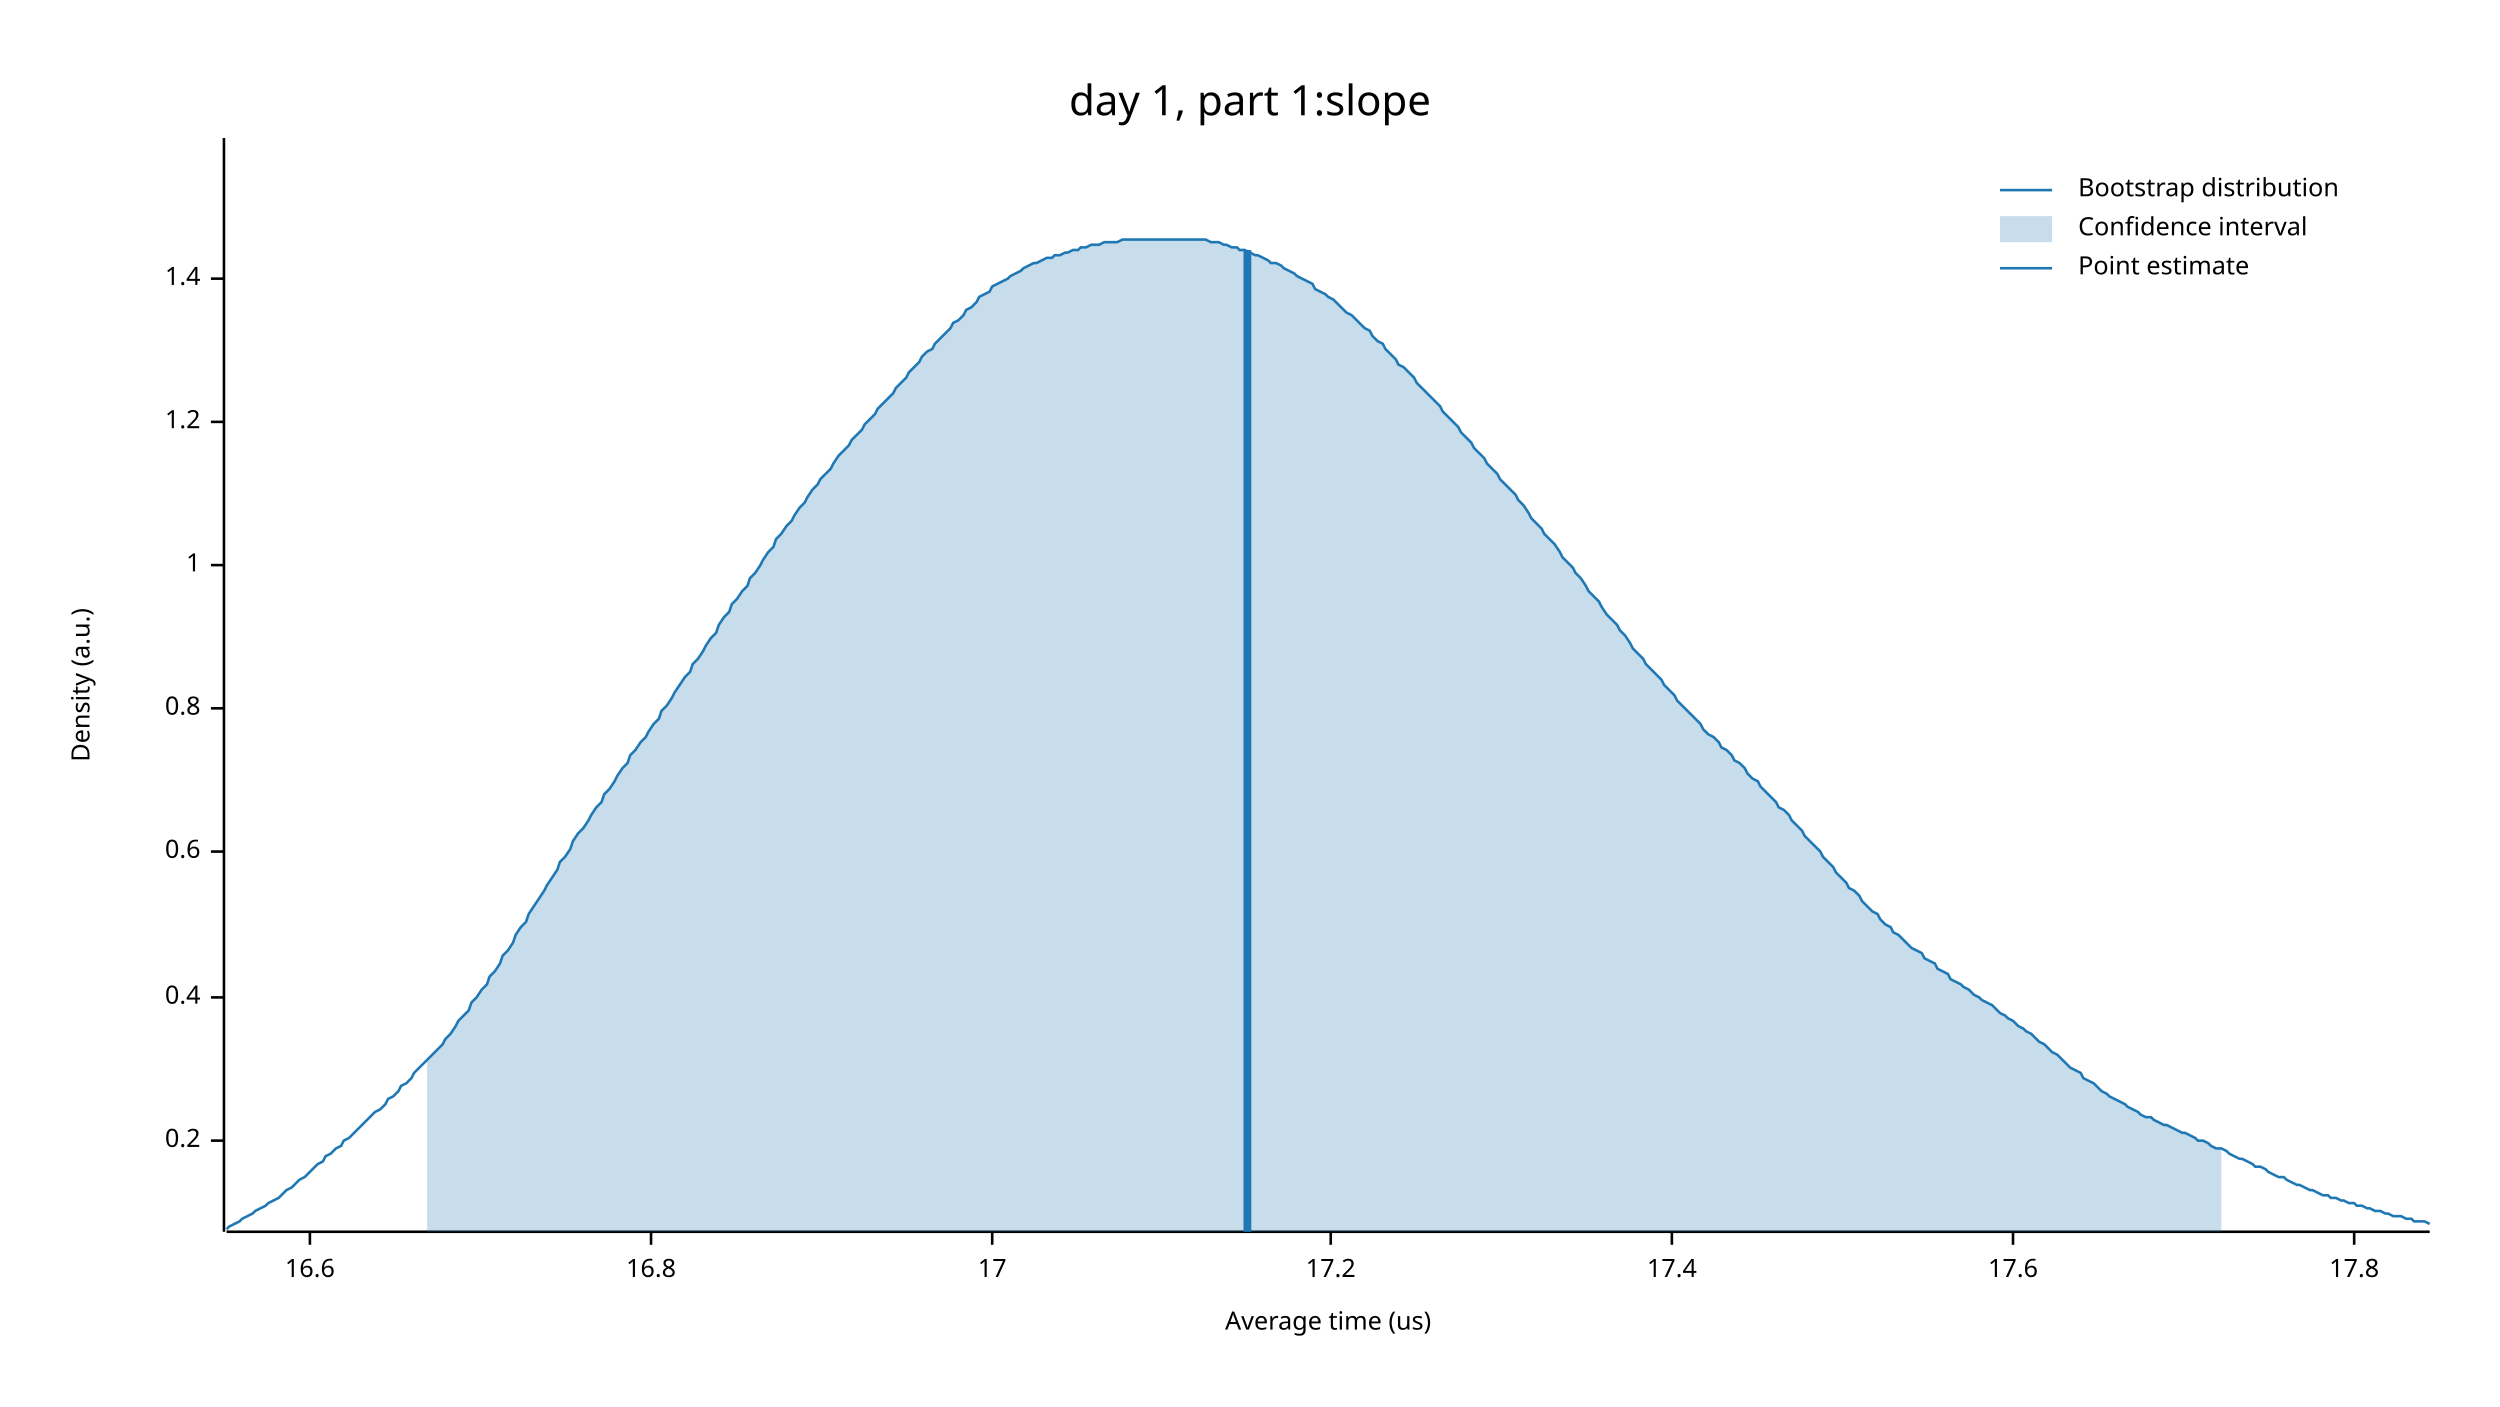
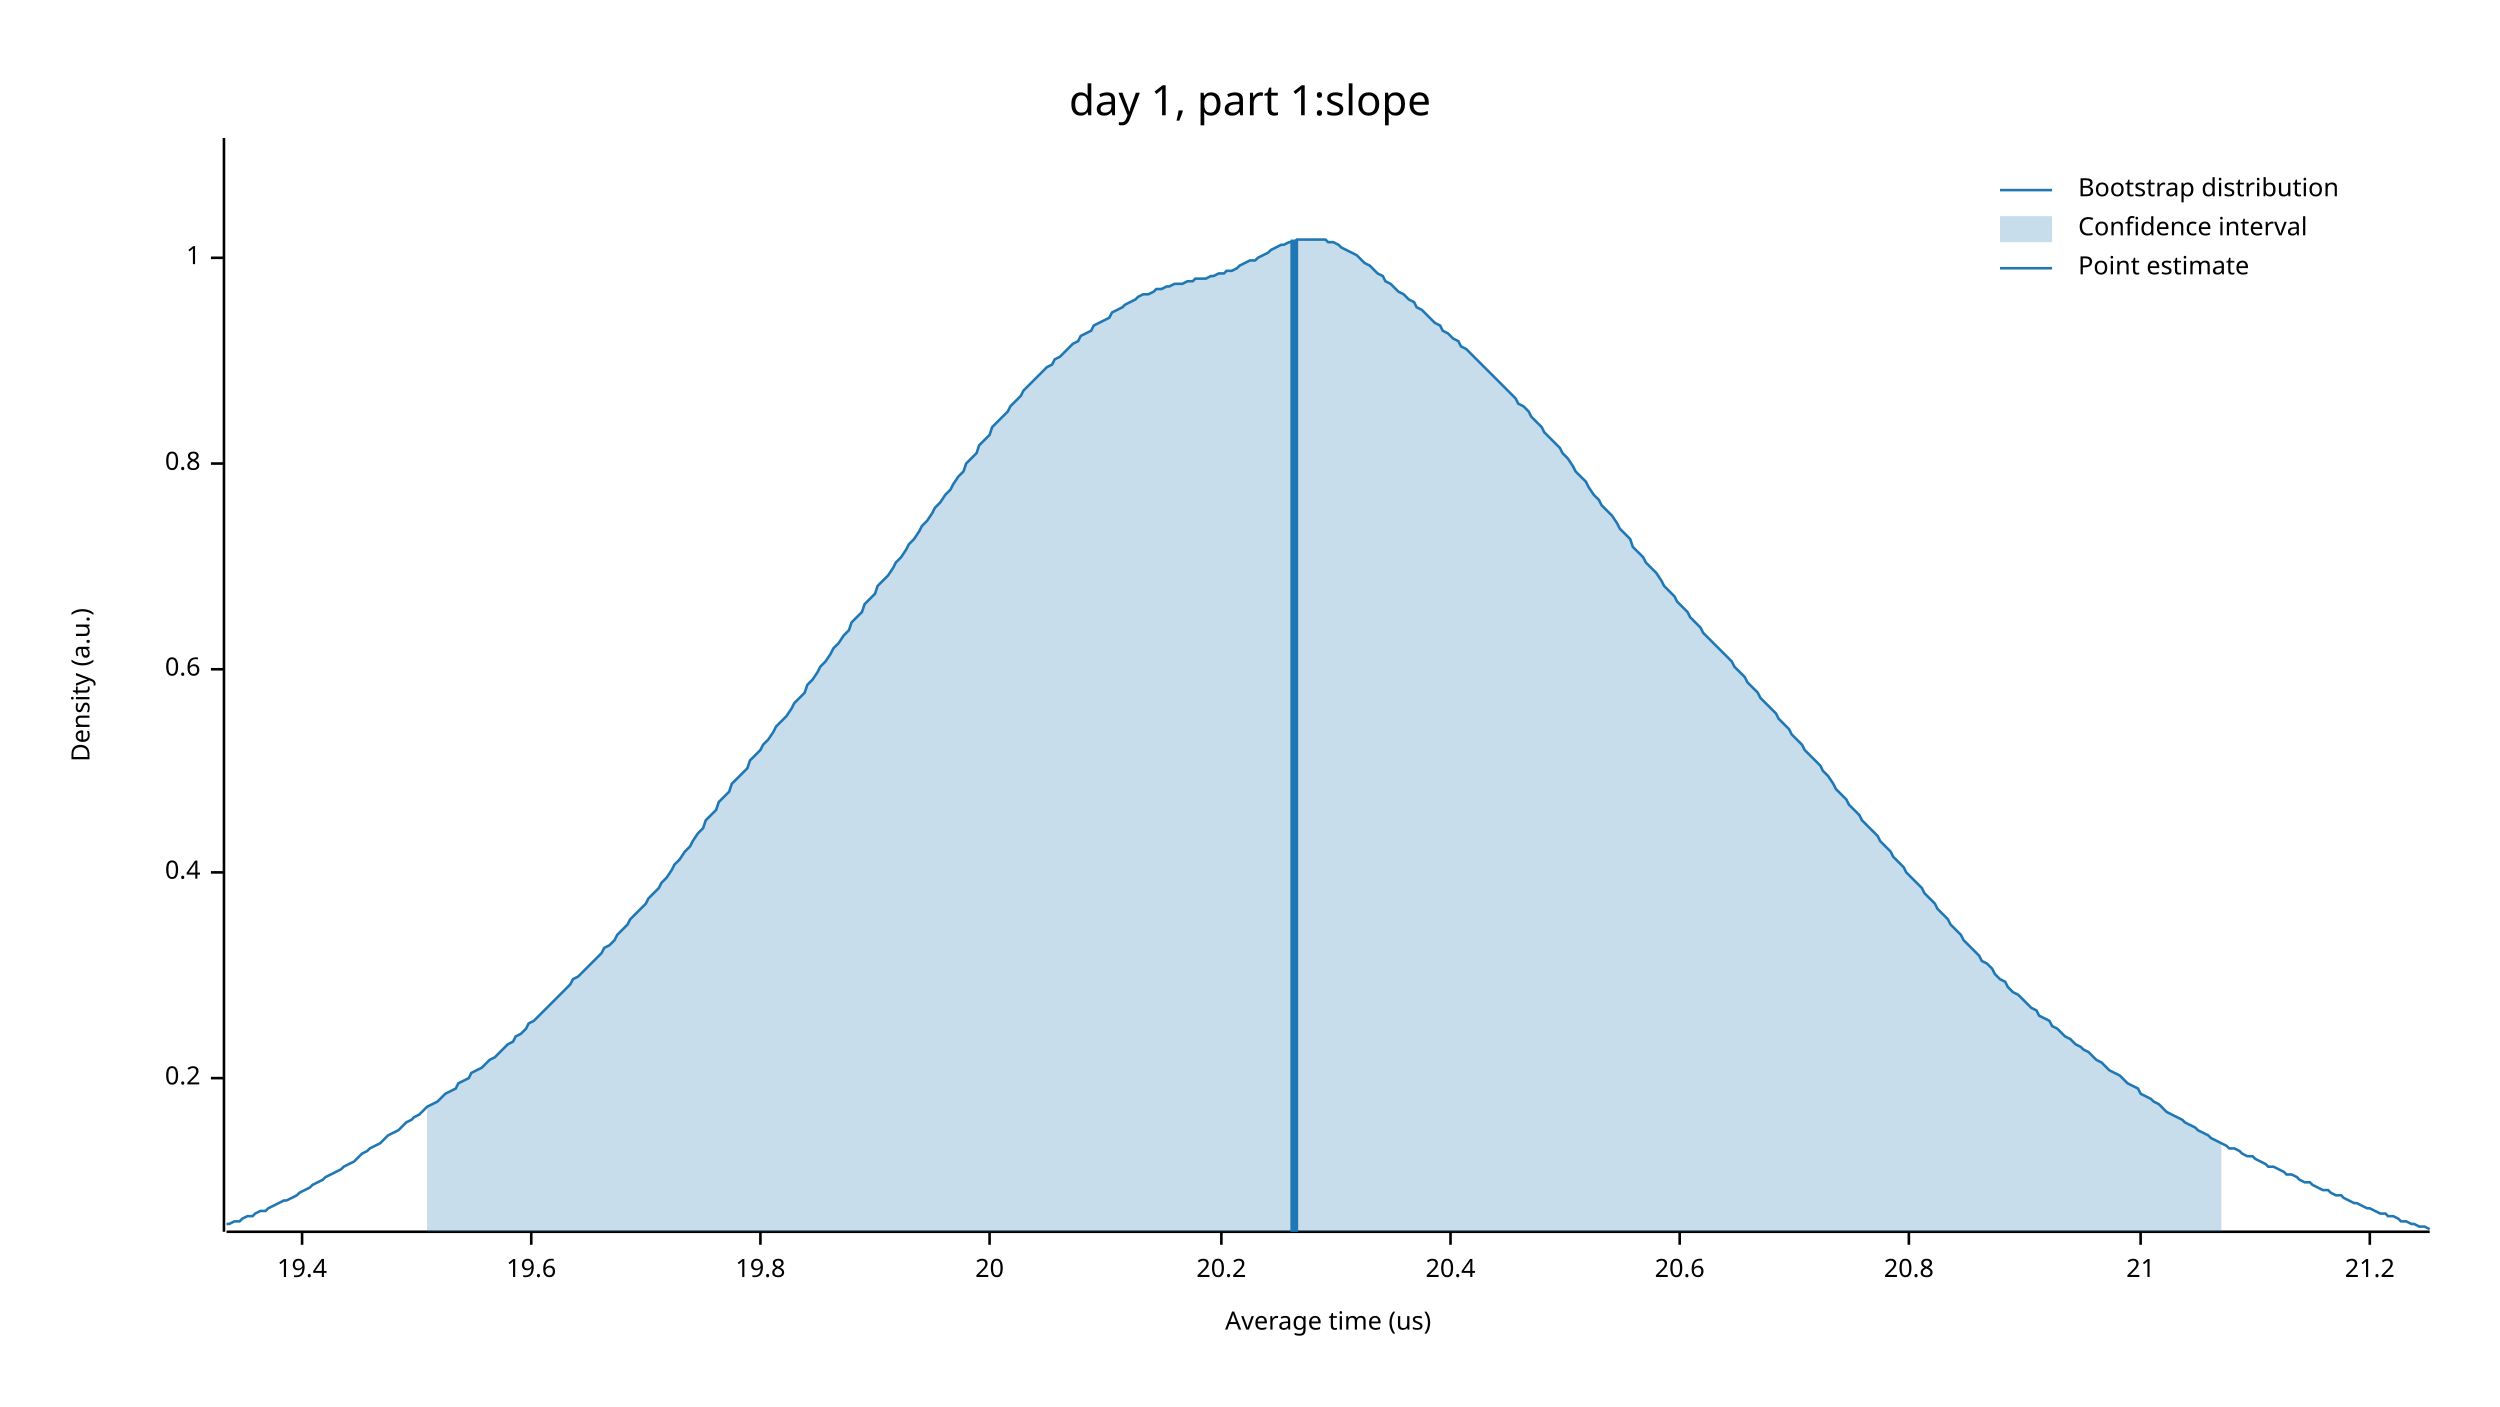
<svg xmlns="http://www.w3.org/2000/svg" width="960" height="540" viewBox="0 0 960 540">
  <text x="480" y="32" dy="0.76em" text-anchor="middle" font-family="sans-serif" font-size="16.129" opacity="1" fill="#000000">
day 1, part 1:slope
</text>
  <text x="27" y="263" dy="0.76em" text-anchor="middle" font-family="sans-serif" font-size="9.677" opacity="1" fill="#000000" transform="rotate(270, 27, 263)">
Density (a.u.)
</text>
  <text x="510" y="513" dy="-0.5ex" text-anchor="middle" font-family="sans-serif" font-size="9.677" opacity="1" fill="#000000">
Average time (us)
</text>
  <polyline fill="none" opacity="1" stroke="#000000" stroke-width="1" points="86,53 86,473 " />
-   <text x="77" y="438" dy="0.5ex" text-anchor="end" font-family="sans-serif" font-size="9.677" opacity="1" fill="#000000">
+   <text x="77" y="414" dy="0.5ex" text-anchor="end" font-family="sans-serif" font-size="9.677" opacity="1" fill="#000000">
0.2
</text>
-   <polyline fill="none" opacity="1" stroke="#000000" stroke-width="1" points="81,438 86,438 " />
-   <text x="77" y="383" dy="0.5ex" text-anchor="end" font-family="sans-serif" font-size="9.677" opacity="1" fill="#000000">
+   <polyline fill="none" opacity="1" stroke="#000000" stroke-width="1" points="81,414 86,414 " />
+   <text x="77" y="335" dy="0.5ex" text-anchor="end" font-family="sans-serif" font-size="9.677" opacity="1" fill="#000000">
0.4
</text>
-   <polyline fill="none" opacity="1" stroke="#000000" stroke-width="1" points="81,383 86,383 " />
-   <text x="77" y="327" dy="0.5ex" text-anchor="end" font-family="sans-serif" font-size="9.677" opacity="1" fill="#000000">
+   <polyline fill="none" opacity="1" stroke="#000000" stroke-width="1" points="81,335 86,335 " />
+   <text x="77" y="257" dy="0.5ex" text-anchor="end" font-family="sans-serif" font-size="9.677" opacity="1" fill="#000000">
0.6
</text>
-   <polyline fill="none" opacity="1" stroke="#000000" stroke-width="1" points="81,327 86,327 " />
-   <text x="77" y="272" dy="0.5ex" text-anchor="end" font-family="sans-serif" font-size="9.677" opacity="1" fill="#000000">
+   <polyline fill="none" opacity="1" stroke="#000000" stroke-width="1" points="81,257 86,257 " />
+   <text x="77" y="178" dy="0.5ex" text-anchor="end" font-family="sans-serif" font-size="9.677" opacity="1" fill="#000000">
0.8
</text>
-   <polyline fill="none" opacity="1" stroke="#000000" stroke-width="1" points="81,272 86,272 " />
-   <text x="77" y="217" dy="0.5ex" text-anchor="end" font-family="sans-serif" font-size="9.677" opacity="1" fill="#000000">
+   <polyline fill="none" opacity="1" stroke="#000000" stroke-width="1" points="81,178 86,178 " />
+   <text x="77" y="99" dy="0.5ex" text-anchor="end" font-family="sans-serif" font-size="9.677" opacity="1" fill="#000000">
1
</text>
-   <polyline fill="none" opacity="1" stroke="#000000" stroke-width="1" points="81,217 86,217 " />
-   <text x="77" y="162" dy="0.5ex" text-anchor="end" font-family="sans-serif" font-size="9.677" opacity="1" fill="#000000">
- 1.2
+   <polyline fill="none" opacity="1" stroke="#000000" stroke-width="1" points="81,99 86,99 " />
+   <polyline fill="none" opacity="1" stroke="#000000" stroke-width="1" points="87,473 933,473 " />
+   <text x="116" y="483" dy="0.76em" text-anchor="middle" font-family="sans-serif" font-size="9.677" opacity="1" fill="#000000">
+ 19.4
</text>
-   <polyline fill="none" opacity="1" stroke="#000000" stroke-width="1" points="81,162 86,162 " />
-   <text x="77" y="107" dy="0.5ex" text-anchor="end" font-family="sans-serif" font-size="9.677" opacity="1" fill="#000000">
- 1.4
+   <polyline fill="none" opacity="1" stroke="#000000" stroke-width="1" points="116,473 116,478 " />
+   <text x="204" y="483" dy="0.76em" text-anchor="middle" font-family="sans-serif" font-size="9.677" opacity="1" fill="#000000">
+ 19.6
</text>
-   <polyline fill="none" opacity="1" stroke="#000000" stroke-width="1" points="81,107 86,107 " />
-   <polyline fill="none" opacity="1" stroke="#000000" stroke-width="1" points="87,473 933,473 " />
-   <text x="119" y="483" dy="0.76em" text-anchor="middle" font-family="sans-serif" font-size="9.677" opacity="1" fill="#000000">
- 16.6
+   <polyline fill="none" opacity="1" stroke="#000000" stroke-width="1" points="204,473 204,478 " />
+   <text x="292" y="483" dy="0.76em" text-anchor="middle" font-family="sans-serif" font-size="9.677" opacity="1" fill="#000000">
+ 19.8
</text>
-   <polyline fill="none" opacity="1" stroke="#000000" stroke-width="1" points="119,473 119,478 " />
-   <text x="250" y="483" dy="0.76em" text-anchor="middle" font-family="sans-serif" font-size="9.677" opacity="1" fill="#000000">
- 16.8
+   <polyline fill="none" opacity="1" stroke="#000000" stroke-width="1" points="292,473 292,478 " />
+   <text x="380" y="483" dy="0.76em" text-anchor="middle" font-family="sans-serif" font-size="9.677" opacity="1" fill="#000000">
+ 20
</text>
-   <polyline fill="none" opacity="1" stroke="#000000" stroke-width="1" points="250,473 250,478 " />
-   <text x="381" y="483" dy="0.76em" text-anchor="middle" font-family="sans-serif" font-size="9.677" opacity="1" fill="#000000">
- 17
+   <polyline fill="none" opacity="1" stroke="#000000" stroke-width="1" points="380,473 380,478 " />
+   <text x="469" y="483" dy="0.76em" text-anchor="middle" font-family="sans-serif" font-size="9.677" opacity="1" fill="#000000">
+ 20.2
</text>
-   <polyline fill="none" opacity="1" stroke="#000000" stroke-width="1" points="381,473 381,478 " />
-   <text x="511" y="483" dy="0.76em" text-anchor="middle" font-family="sans-serif" font-size="9.677" opacity="1" fill="#000000">
- 17.2
+   <polyline fill="none" opacity="1" stroke="#000000" stroke-width="1" points="469,473 469,478 " />
+   <text x="557" y="483" dy="0.76em" text-anchor="middle" font-family="sans-serif" font-size="9.677" opacity="1" fill="#000000">
+ 20.4
</text>
-   <polyline fill="none" opacity="1" stroke="#000000" stroke-width="1" points="511,473 511,478 " />
-   <text x="642" y="483" dy="0.76em" text-anchor="middle" font-family="sans-serif" font-size="9.677" opacity="1" fill="#000000">
- 17.4
+   <polyline fill="none" opacity="1" stroke="#000000" stroke-width="1" points="557,473 557,478 " />
+   <text x="645" y="483" dy="0.76em" text-anchor="middle" font-family="sans-serif" font-size="9.677" opacity="1" fill="#000000">
+ 20.6
</text>
-   <polyline fill="none" opacity="1" stroke="#000000" stroke-width="1" points="642,473 642,478 " />
-   <text x="773" y="483" dy="0.76em" text-anchor="middle" font-family="sans-serif" font-size="9.677" opacity="1" fill="#000000">
- 17.6
+   <polyline fill="none" opacity="1" stroke="#000000" stroke-width="1" points="645,473 645,478 " />
+   <text x="733" y="483" dy="0.76em" text-anchor="middle" font-family="sans-serif" font-size="9.677" opacity="1" fill="#000000">
+ 20.8
</text>
-   <polyline fill="none" opacity="1" stroke="#000000" stroke-width="1" points="773,473 773,478 " />
-   <text x="904" y="483" dy="0.76em" text-anchor="middle" font-family="sans-serif" font-size="9.677" opacity="1" fill="#000000">
- 17.8
+   <polyline fill="none" opacity="1" stroke="#000000" stroke-width="1" points="733,473 733,478 " />
+   <text x="822" y="483" dy="0.76em" text-anchor="middle" font-family="sans-serif" font-size="9.677" opacity="1" fill="#000000">
+ 21
</text>
-   <polyline fill="none" opacity="1" stroke="#000000" stroke-width="1" points="904,473 904,478 " />
-   <polyline fill="none" opacity="1" stroke="#1F78B4" stroke-width="1" points="87,472 88,471 90,470 92,469 93,468 95,467 97,466 98,465 100,464 102,463 103,462 105,461 107,460 109,458 110,457 112,456 114,454 115,453 117,452 119,450 120,449 122,447 124,446 125,444 127,443 129,441 131,440 132,438 134,437 136,435 137,434 139,432 141,430 142,429 144,427 146,426 148,424 149,422 151,421 153,419 154,417 156,416 158,414 159,412 161,410 163,408 164,407 166,405 168,403 170,401 171,399 173,397 175,394 176,392 178,390 180,388 181,385 183,383 185,380 187,378 188,375 190,373 192,370 193,367 195,365 197,362 198,359 200,356 202,354 203,351 205,348 207,345 209,342 210,340 212,337 214,334 215,331 217,329 219,326 220,323 222,320 224,318 226,315 227,313 229,310 231,308 232,305 234,303 236,300 237,298 239,295 241,293 242,290 244,288 246,285 248,283 249,281 251,278 253,276 254,273 256,271 258,268 259,266 261,263 263,260 265,258 266,255 268,253 270,250 271,248 273,245 275,243 276,240 278,237 280,235 281,232 283,230 285,227 287,225 288,222 290,220 292,217 293,215 295,212 297,210 298,207 300,205 302,202 304,200 305,198 307,195 309,193 310,191 312,188 314,186 315,184 317,182 319,180 320,178 322,175 324,173 326,171 327,169 329,167 331,165 332,163 334,161 336,159 337,157 339,155 341,153 343,151 344,149 346,147 348,145 349,143 351,141 353,139 354,137 356,135 358,134 359,132 361,130 363,128 365,126 366,124 368,123 370,121 371,119 373,118 375,116 376,114 378,113 380,112 381,110 383,109 385,108 387,107 388,106 390,105 392,104 393,103 395,102 397,101 398,101 400,100 402,99 404,99 405,98 407,98 409,97 410,97 412,96 414,96 415,95 417,95 419,94 420,94 422,94 424,93 426,93 427,93 429,93 431,92 432,92 434,92 436,92 437,92 439,92 441,92 443,92 444,92 446,92 448,92 449,92 451,92 453,92 454,92 456,92 458,92 459,92 461,92 463,92 465,93 466,93 468,93 470,94 471,94 473,95 475,95 476,96 478,96 480,97 482,98 483,98 485,99 487,100 488,101 490,101 492,102 493,103 495,104 497,105 498,106 500,107 502,108 504,109 505,111 507,112 509,113 510,114 512,115 514,117 515,118 517,120 519,121 521,123 522,124 524,126 526,127 527,129 529,131 531,132 532,134 534,136 536,138 537,140 539,141 541,143 543,145 544,147 546,149 548,151 549,152 551,154 553,156 554,158 556,160 558,162 560,164 561,166 563,168 565,170 566,172 568,174 570,176 571,178 573,180 575,182 576,184 578,186 580,188 582,190 583,192 585,194 587,197 588,199 590,201 592,203 593,205 595,207 597,209 599,212 600,214 602,216 604,218 605,220 607,222 609,225 610,227 612,229 614,231 615,233 617,236 619,238 621,240 622,242 624,244 626,247 627,249 629,251 631,253 632,255 634,257 636,259 638,261 639,263 641,265 643,267 644,269 646,271 648,273 649,274 651,276 653,278 654,280 656,282 658,283 660,285 661,287 663,288 665,290 666,292 668,293 670,295 671,297 673,299 675,300 676,302 678,304 680,306 682,308 683,310 685,311 687,313 688,315 690,317 692,319 693,321 695,323 697,325 699,327 700,329 702,331 704,333 705,335 707,337 709,339 710,341 712,342 714,344 715,346 717,348 719,350 721,351 722,353 724,355 726,356 727,358 729,359 731,361 732,362 734,364 736,365 738,366 739,368 741,369 743,370 744,372 746,373 748,374 749,376 751,377 753,378 754,379 756,380 758,382 760,383 761,384 763,385 765,386 766,387 768,389 770,390 771,391 773,392 775,394 777,395 778,396 780,397 782,399 783,400 785,401 787,403 788,404 790,405 792,407 793,408 795,410 797,411 799,412 800,414 802,415 804,416 805,417 807,419 809,420 810,421 812,422 814,423 816,424 817,425 819,426 821,427 822,428 824,429 826,429 827,430 829,431 831,432 832,432 834,433 836,434 838,435 839,435 841,436 843,437 844,438 846,438 848,439 849,440 851,441 853,441 855,442 856,443 858,444 860,445 861,445 863,446 865,447 866,448 868,448 870,449 871,450 873,451 875,452 877,452 878,453 880,454 882,455 883,455 885,456 887,457 888,457 890,458 892,459 894,459 895,460 897,460 899,461 900,461 902,462 904,462 905,463 907,463 909,464 910,464 912,465 914,465 916,466 917,466 919,467 921,467 922,467 924,468 926,468 927,469 929,469 931,469 933,470 " />
-   <polygon opacity="0.25" fill="#1F78B4" points="164,407 166,405 168,403 170,401 171,399 173,397 175,394 176,392 178,390 180,388 181,385 183,383 185,380 187,378 188,375 190,373 192,370 193,367 195,365 197,362 198,359 200,356 202,354 203,351 205,348 207,345 209,342 210,340 212,337 214,334 215,331 217,329 219,326 220,323 222,320 224,318 226,315 227,313 229,310 231,308 232,305 234,303 236,300 237,298 239,295 241,293 242,290 244,288 246,285 248,283 249,281 251,278 253,276 254,273 256,271 258,268 259,266 261,263 263,260 265,258 266,255 268,253 270,250 271,248 273,245 275,243 276,240 278,237 280,235 281,232 283,230 285,227 287,225 288,222 290,220 292,217 293,215 295,212 297,210 298,207 300,205 302,202 304,200 305,198 307,195 309,193 310,191 312,188 314,186 315,184 317,182 319,180 320,178 322,175 324,173 326,171 327,169 329,167 331,165 332,163 334,161 336,159 337,157 339,155 341,153 343,151 344,149 346,147 348,145 349,143 351,141 353,139 354,137 356,135 358,134 359,132 361,130 363,128 365,126 366,124 368,123 370,121 371,119 373,118 375,116 376,114 378,113 380,112 381,110 383,109 385,108 387,107 388,106 390,105 392,104 393,103 395,102 397,101 398,101 400,100 402,99 404,99 405,98 407,98 409,97 410,97 412,96 414,96 415,95 417,95 419,94 420,94 422,94 424,93 426,93 427,93 429,93 431,92 432,92 434,92 436,92 437,92 439,92 441,92 443,92 444,92 446,92 448,92 449,92 451,92 453,92 454,92 456,92 458,92 459,92 461,92 463,92 465,93 466,93 468,93 470,94 471,94 473,95 475,95 476,96 478,96 480,97 482,98 483,98 485,99 487,100 488,101 490,101 492,102 493,103 495,104 497,105 498,106 500,107 502,108 504,109 505,111 507,112 509,113 510,114 512,115 514,117 515,118 517,120 519,121 521,123 522,124 524,126 526,127 527,129 529,131 531,132 532,134 534,136 536,138 537,140 539,141 541,143 543,145 544,147 546,149 548,151 549,152 551,154 553,156 554,158 556,160 558,162 560,164 561,166 563,168 565,170 566,172 568,174 570,176 571,178 573,180 575,182 576,184 578,186 580,188 582,190 583,192 585,194 587,197 588,199 590,201 592,203 593,205 595,207 597,209 599,212 600,214 602,216 604,218 605,220 607,222 609,225 610,227 612,229 614,231 615,233 617,236 619,238 621,240 622,242 624,244 626,247 627,249 629,251 631,253 632,255 634,257 636,259 638,261 639,263 641,265 643,267 644,269 646,271 648,273 649,274 651,276 653,278 654,280 656,282 658,283 660,285 661,287 663,288 665,290 666,292 668,293 670,295 671,297 673,299 675,300 676,302 678,304 680,306 682,308 683,310 685,311 687,313 688,315 690,317 692,319 693,321 695,323 697,325 699,327 700,329 702,331 704,333 705,335 707,337 709,339 710,341 712,342 714,344 715,346 717,348 719,350 721,351 722,353 724,355 726,356 727,358 729,359 731,361 732,362 734,364 736,365 738,366 739,368 741,369 743,370 744,372 746,373 748,374 749,376 751,377 753,378 754,379 756,380 758,382 760,383 761,384 763,385 765,386 766,387 768,389 770,390 771,391 773,392 775,394 777,395 778,396 780,397 782,399 783,400 785,401 787,403 788,404 790,405 792,407 793,408 795,410 797,411 799,412 800,414 802,415 804,416 805,417 807,419 809,420 810,421 812,422 814,423 816,424 817,425 819,426 821,427 822,428 824,429 826,429 827,430 829,431 831,432 832,432 834,433 836,434 838,435 839,435 841,436 843,437 844,438 846,438 848,439 849,440 851,441 853,441 853,473 164,473 " />
-   <polyline fill="none" opacity="1" stroke="#1F78B4" stroke-width="3" points="479,473 479,96 " />
+   <polyline fill="none" opacity="1" stroke="#000000" stroke-width="1" points="822,473 822,478 " />
+   <text x="910" y="483" dy="0.76em" text-anchor="middle" font-family="sans-serif" font-size="9.677" opacity="1" fill="#000000">
+ 21.2
+ </text>
+   <polyline fill="none" opacity="1" stroke="#000000" stroke-width="1" points="910,473 910,478 " />
+   <polyline fill="none" opacity="1" stroke="#1F78B4" stroke-width="1" points="87,470 88,470 90,469 92,469 93,468 95,467 97,467 98,466 100,465 102,465 103,464 105,463 107,462 109,461 110,461 112,460 114,459 115,458 117,457 119,456 120,455 122,454 124,453 125,452 127,451 129,450 131,449 132,448 134,447 136,446 137,445 139,443 141,442 142,441 144,440 146,439 148,437 149,436 151,435 153,434 154,433 156,431 158,430 159,429 161,428 163,426 164,425 166,424 168,423 170,421 171,420 173,419 175,418 176,416 178,415 180,414 181,412 183,411 185,410 187,408 188,407 190,406 192,404 193,403 195,401 197,400 198,398 200,397 202,395 203,393 205,392 207,390 209,388 210,387 212,385 214,383 215,382 217,380 219,378 220,376 222,375 224,373 226,371 227,370 229,368 231,366 232,364 234,363 236,361 237,359 239,357 241,355 242,353 244,351 246,349 248,347 249,345 251,343 253,341 254,339 256,337 258,334 259,332 261,330 263,327 265,325 266,323 268,320 270,318 271,315 273,313 275,311 276,308 278,306 280,304 281,301 283,299 285,297 287,295 288,292 290,290 292,288 293,286 295,284 297,281 298,279 300,277 302,275 304,272 305,270 307,268 309,266 310,263 312,261 314,258 315,256 317,254 319,251 320,249 322,247 324,244 326,242 327,239 329,237 331,235 332,232 334,230 336,228 337,225 339,223 341,221 343,218 344,216 346,214 348,211 349,209 351,207 353,204 354,202 356,200 358,197 359,195 361,193 363,190 365,188 366,186 368,183 370,181 371,178 373,176 375,174 376,171 378,169 380,167 381,164 383,162 385,160 387,158 388,156 390,154 392,152 393,150 395,148 397,146 398,145 400,143 402,141 404,140 405,138 407,137 409,135 410,134 412,132 414,131 415,129 417,128 419,127 420,125 422,124 424,123 426,122 427,120 429,119 431,118 432,117 434,116 436,115 437,114 439,113 441,113 443,112 444,111 446,111 448,110 449,110 451,109 453,109 454,109 456,108 458,108 459,107 461,107 463,107 465,106 466,106 468,105 470,105 471,104 473,104 475,103 476,102 478,101 480,100 482,100 483,99 485,98 487,97 488,96 490,95 492,94 493,94 495,93 497,93 498,92 500,92 502,92 504,92 505,92 507,92 509,92 510,93 512,93 514,94 515,95 517,96 519,97 521,98 522,99 524,101 526,102 527,103 529,105 531,106 532,108 534,109 536,111 537,112 539,113 541,115 543,116 544,118 546,119 548,121 549,122 551,124 553,125 554,127 556,128 558,130 560,131 561,133 563,134 565,136 566,137 568,139 570,141 571,142 573,144 575,146 576,147 578,149 580,151 582,153 583,155 585,156 587,158 588,160 590,162 592,164 593,166 595,168 597,170 599,172 600,174 602,176 604,179 605,181 607,183 609,185 610,187 612,190 614,192 615,194 617,196 619,198 621,201 622,203 624,205 626,207 627,210 629,212 631,214 632,216 634,218 636,220 638,223 639,225 641,227 643,229 644,231 646,233 648,235 649,237 651,239 653,241 654,243 656,245 658,247 660,249 661,250 663,252 665,254 666,256 668,258 670,260 671,262 673,264 675,266 676,268 678,270 680,272 682,274 683,276 685,278 687,280 688,282 690,284 692,286 693,288 695,290 697,292 699,294 700,296 702,298 704,301 705,303 707,305 709,307 710,309 712,311 714,313 715,315 717,317 719,319 721,321 722,323 724,325 726,327 727,329 729,331 731,333 732,335 734,337 736,339 738,341 739,343 741,345 743,347 744,349 746,351 748,353 749,355 751,357 753,359 754,361 756,363 758,365 760,367 761,369 763,370 765,372 766,374 768,376 770,377 771,379 773,381 775,382 777,384 778,385 780,387 782,388 783,390 785,391 787,392 788,394 790,395 792,397 793,398 795,399 797,401 799,402 800,403 802,404 804,406 805,407 807,408 809,410 810,411 812,412 814,413 816,415 817,416 819,417 821,418 822,420 824,421 826,422 827,423 829,424 831,426 832,427 834,428 836,429 838,430 839,431 841,432 843,433 844,434 846,435 848,436 849,437 851,438 853,439 855,440 856,441 858,441 860,442 861,443 863,444 865,444 866,445 868,446 870,447 871,448 873,448 875,449 877,450 878,451 880,451 882,452 883,453 885,454 887,454 888,455 890,456 892,457 894,457 895,458 897,459 899,459 900,460 902,461 904,462 905,462 907,463 909,464 910,464 912,465 914,466 916,466 917,467 919,467 921,468 922,469 924,469 926,470 927,470 929,471 931,471 933,472 " />
+   <polygon opacity="0.25" fill="#1F78B4" points="164,425 166,424 168,423 170,421 171,420 173,419 175,418 176,416 178,415 180,414 181,412 183,411 185,410 187,408 188,407 190,406 192,404 193,403 195,401 197,400 198,398 200,397 202,395 203,393 205,392 207,390 209,388 210,387 212,385 214,383 215,382 217,380 219,378 220,376 222,375 224,373 226,371 227,370 229,368 231,366 232,364 234,363 236,361 237,359 239,357 241,355 242,353 244,351 246,349 248,347 249,345 251,343 253,341 254,339 256,337 258,334 259,332 261,330 263,327 265,325 266,323 268,320 270,318 271,315 273,313 275,311 276,308 278,306 280,304 281,301 283,299 285,297 287,295 288,292 290,290 292,288 293,286 295,284 297,281 298,279 300,277 302,275 304,272 305,270 307,268 309,266 310,263 312,261 314,258 315,256 317,254 319,251 320,249 322,247 324,244 326,242 327,239 329,237 331,235 332,232 334,230 336,228 337,225 339,223 341,221 343,218 344,216 346,214 348,211 349,209 351,207 353,204 354,202 356,200 358,197 359,195 361,193 363,190 365,188 366,186 368,183 370,181 371,178 373,176 375,174 376,171 378,169 380,167 381,164 383,162 385,160 387,158 388,156 390,154 392,152 393,150 395,148 397,146 398,145 400,143 402,141 404,140 405,138 407,137 409,135 410,134 412,132 414,131 415,129 417,128 419,127 420,125 422,124 424,123 426,122 427,120 429,119 431,118 432,117 434,116 436,115 437,114 439,113 441,113 443,112 444,111 446,111 448,110 449,110 451,109 453,109 454,109 456,108 458,108 459,107 461,107 463,107 465,106 466,106 468,105 470,105 471,104 473,104 475,103 476,102 478,101 480,100 482,100 483,99 485,98 487,97 488,96 490,95 492,94 493,94 495,93 497,93 498,92 500,92 502,92 504,92 505,92 507,92 509,92 510,93 512,93 514,94 515,95 517,96 519,97 521,98 522,99 524,101 526,102 527,103 529,105 531,106 532,108 534,109 536,111 537,112 539,113 541,115 543,116 544,118 546,119 548,121 549,122 551,124 553,125 554,127 556,128 558,130 560,131 561,133 563,134 565,136 566,137 568,139 570,141 571,142 573,144 575,146 576,147 578,149 580,151 582,153 583,155 585,156 587,158 588,160 590,162 592,164 593,166 595,168 597,170 599,172 600,174 602,176 604,179 605,181 607,183 609,185 610,187 612,190 614,192 615,194 617,196 619,198 621,201 622,203 624,205 626,207 627,210 629,212 631,214 632,216 634,218 636,220 638,223 639,225 641,227 643,229 644,231 646,233 648,235 649,237 651,239 653,241 654,243 656,245 658,247 660,249 661,250 663,252 665,254 666,256 668,258 670,260 671,262 673,264 675,266 676,268 678,270 680,272 682,274 683,276 685,278 687,280 688,282 690,284 692,286 693,288 695,290 697,292 699,294 700,296 702,298 704,301 705,303 707,305 709,307 710,309 712,311 714,313 715,315 717,317 719,319 721,321 722,323 724,325 726,327 727,329 729,331 731,333 732,335 734,337 736,339 738,341 739,343 741,345 743,347 744,349 746,351 748,353 749,355 751,357 753,359 754,361 756,363 758,365 760,367 761,369 763,370 765,372 766,374 768,376 770,377 771,379 773,381 775,382 777,384 778,385 780,387 782,388 783,390 785,391 787,392 788,394 790,395 792,397 793,398 795,399 797,401 799,402 800,403 802,404 804,406 805,407 807,408 809,410 810,411 812,412 814,413 816,415 817,416 819,417 821,418 822,420 824,421 826,422 827,423 829,424 831,426 832,427 834,428 836,429 838,430 839,431 841,432 843,433 844,434 846,435 848,436 849,437 851,438 853,439 853,473 164,473 " />
+   <polyline fill="none" opacity="1" stroke="#1F78B4" stroke-width="3" points="497,473 497,92 " />
  <text x="798" y="68" dy="0.76em" text-anchor="start" font-family="sans-serif" font-size="9.677" opacity="1" fill="#000000">
Bootstrap distribution
</text>
  <text x="798" y="83" dy="0.76em" text-anchor="start" font-family="sans-serif" font-size="9.677" opacity="1" fill="#000000">
Confidence interval
</text>
  <text x="798" y="98" dy="0.76em" text-anchor="start" font-family="sans-serif" font-size="9.677" opacity="1" fill="#000000">
Point estimate
</text>
  <polyline fill="none" opacity="1" stroke="#1F78B4" stroke-width="1" points="768,73 788,73 " />
  <rect x="768" y="83" width="20" height="10" opacity="0.25" fill="#1F78B4" stroke="none" />
  <polyline fill="none" opacity="1" stroke="#1F78B4" stroke-width="1" points="768,103 788,103 " />
</svg>
